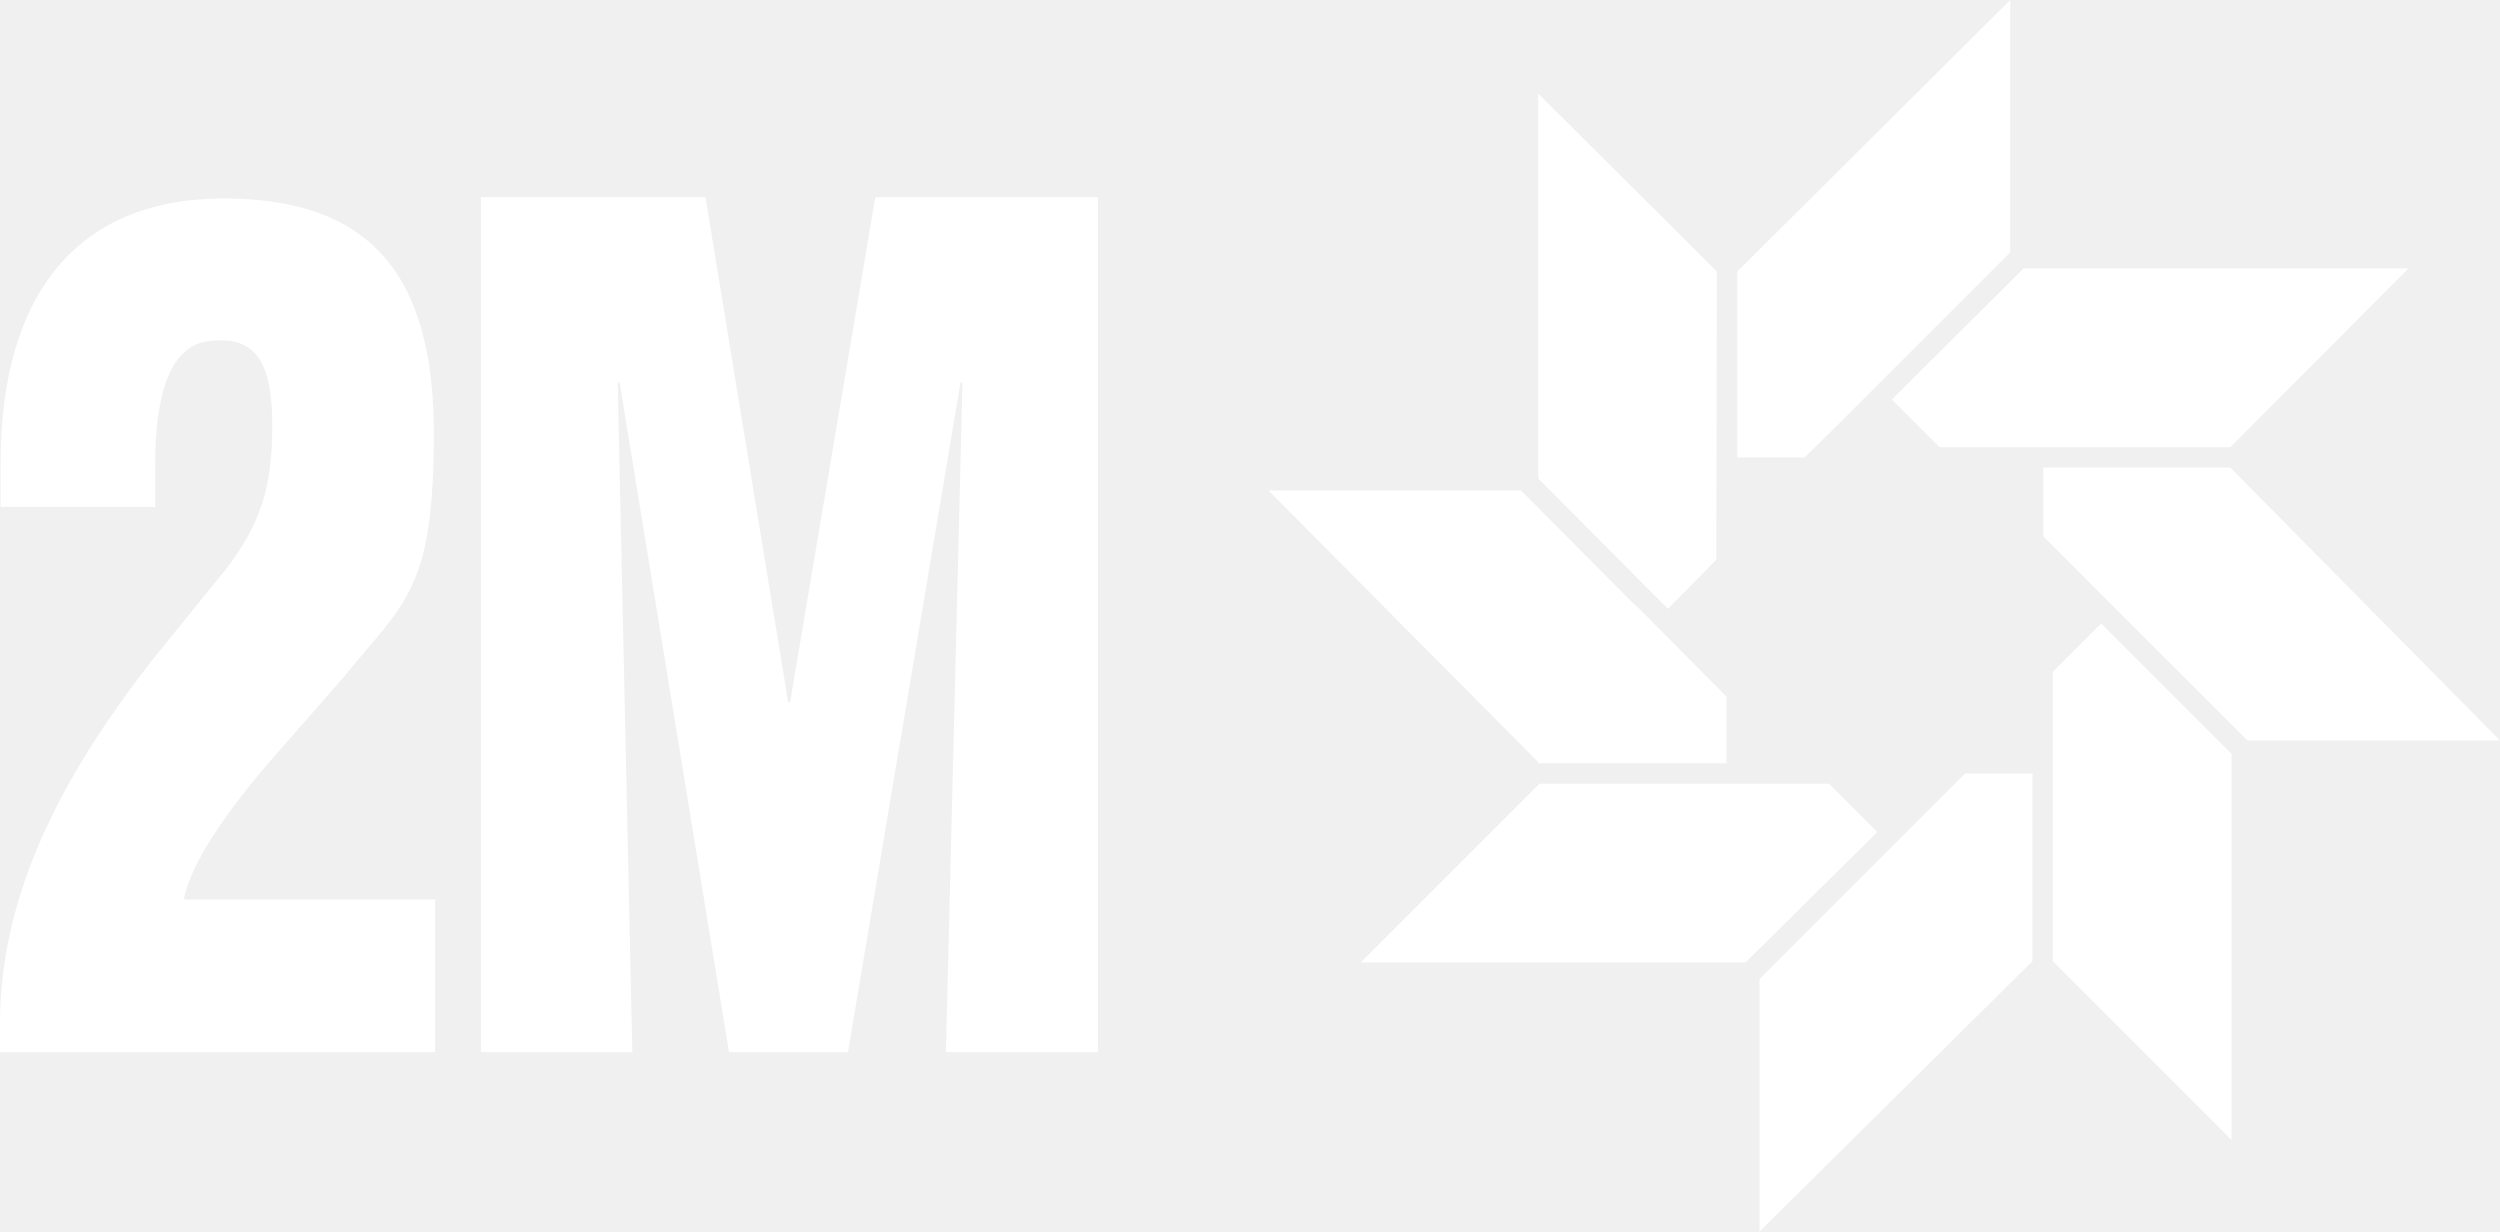
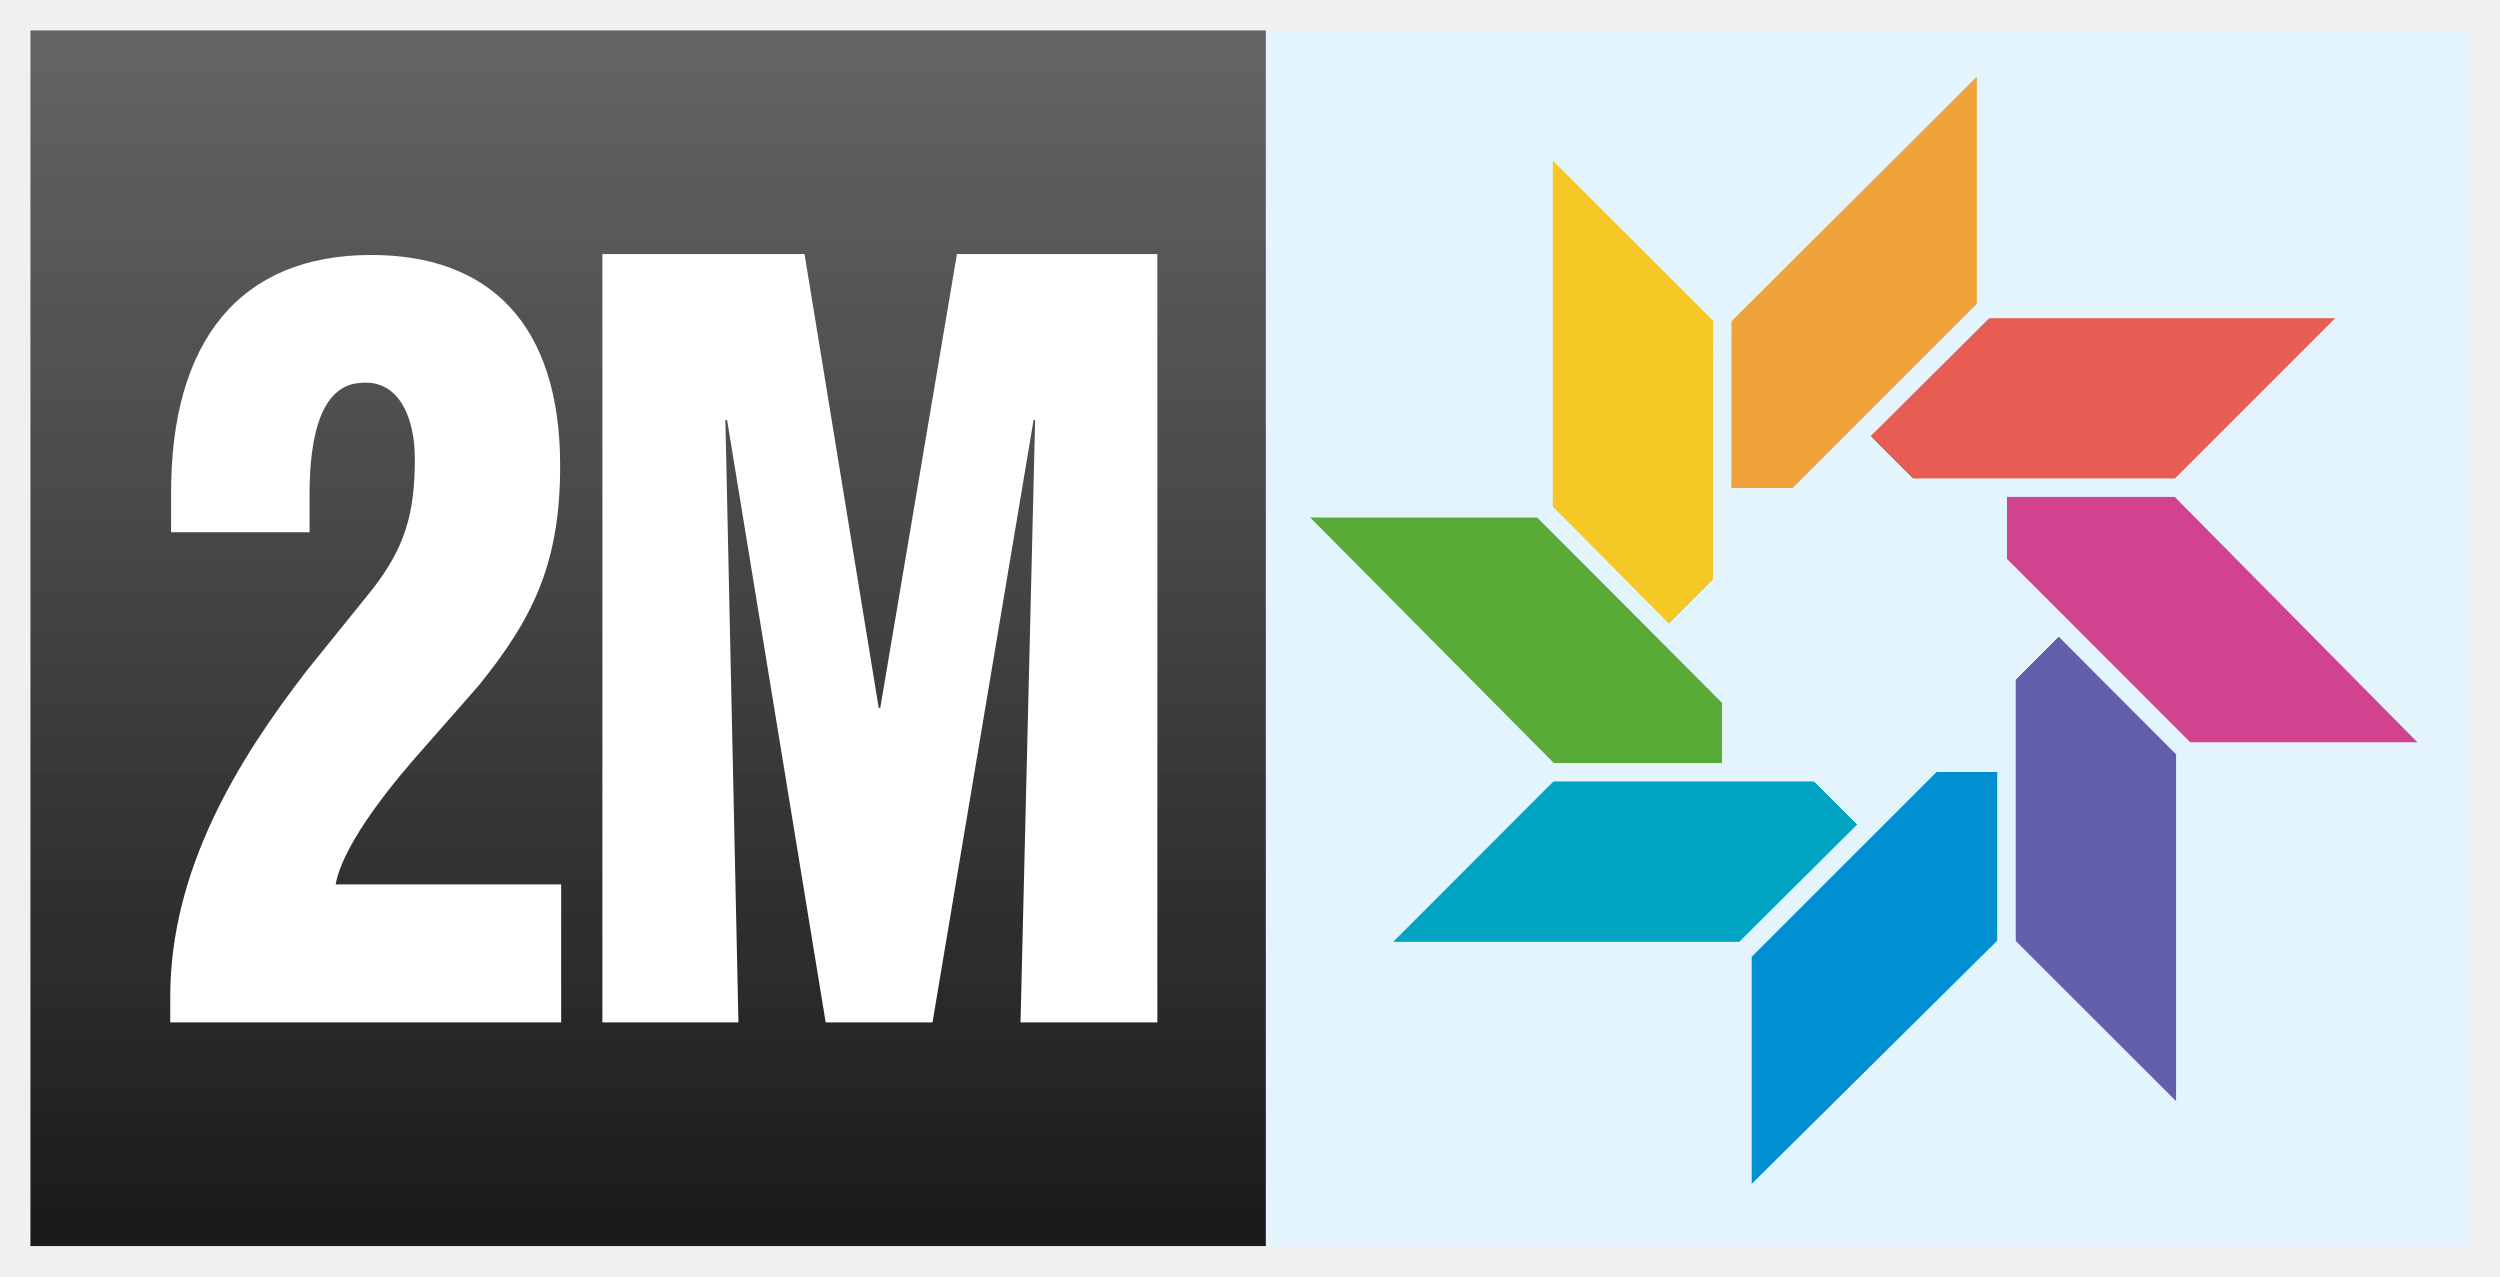
- <svg xmlns="http://www.w3.org/2000/svg" id="svg2" viewBox="0 0 393 193.6">
-   <defs>
-     <style>
-       .cls-1 {
-         fill: #fff;
-       }
-     </style>
+ <svg xmlns="http://www.w3.org/2000/svg" xmlns:xlink="http://www.w3.org/1999/xlink" width="410.708" height="209.708" id="svg2" version="1.1">
+   <defs id="defs19">
+     <linearGradient id="linearGradient4002">
+       <stop style="stop-color:#1b181c;stop-opacity:1" offset="0" id="stop4004" />
+       <stop style="stop-color:#514e51;stop-opacity:0.863" offset="1" id="stop4006" />
+     </linearGradient>
+     <linearGradient xlink:href="#linearGradient4002" id="linearGradient4008" x1="380.634" y1="808.699" x2="380.634" y2="606.652" gradientUnits="userSpaceOnUse" />
  </defs>
-   <g>
-     <polygon class="cls-1" points="378.6 42.2 350.6 70.3 304.9 70.3 297.4 62.8 318.1 42.2 378.6 42.2" />
-     <polygon class="cls-1" points="393 116.4 353.3 116.4 329.7 92.8 326.7 89.8 321.2 84.3 321.2 73.5 350.6 73.5 393 116.4" />
-     <polygon class="cls-1" points="350.8 118.5 350.8 179.2 322.7 151.1 322.7 105.6 330.3 98 350.8 118.5" />
-     <polygon class="cls-1" points="319.5 121.6 319.5 151.1 276.6 193.6 276.6 153.9 308.9 121.6 319.5 121.6" />
-     <polygon class="cls-1" points="295.1 130.8 274.4 151.3 213.9 151.3 242 123.2 287.5 123.2 295.1 130.8" />
-     <polygon class="cls-1" points="271.4 109.5 271.4 120 242 120 199.4 77.1 239.1 77.1 256.7 94.8 257.6 95.6 271.4 109.5" />
-     <polygon class="cls-1" points="269.8 86.5 269.8 88 262.2 95.7 259 92.5 241.8 75.2 241.8 14.7 269.9 42.7 269.8 86.5" />
-     <polygon class="cls-1" points="316 0 316 39.7 290.4 65.3 283.7 71.9 273.1 71.9 273.1 42.7 316 0" />
+   <g id="layer1" transform="translate(-295.5165,-603.8457)">
+     <path id="path6017-1" stroke-miterlimit="3.864" d="m 503.498,608.846 197.727,0 0,199.708 -197.727,0 z" style="fill:#e4f4fc;fill-opacity:1;fill-rule:nonzero;stroke:none" />
+     <path id="path6019-7" stroke-miterlimit="3.864" d="m 300.517,808.553 202.954,0 0,-199.708 -202.954,0 z" style="fill:url(#linearGradient4008);fill-opacity:1;stroke:none" />
+     <path id="path6021-4" stroke-miterlimit="3.864" d="m 592.141,683.98 29.548,-29.355 61.076,0 -29.355,29.355 -61.269,0 z" style="fill:#e75d53;fill-opacity:1;fill-rule:nonzero;stroke:#e4f4fc;stroke-width:3;stroke-linecap:butt;stroke-linejoin:miter;stroke-miterlimit:3.864;stroke-opacity:1;stroke-dasharray:none" />
+     <path id="path6023-0" stroke-miterlimit="3.864" d="m 611.371,683.98 42.038,0 42.836,43.303 -41.543,0 -43.331,-43.303 z" style="fill:#d1438f;fill-opacity:1;fill-rule:nonzero;stroke:#e4f4fc;stroke-width:3;stroke-linecap:butt;stroke-linejoin:miter;stroke-miterlimit:3.864;stroke-opacity:1;stroke-dasharray:none" />
+     <path id="path6025-9" stroke-miterlimit="3.864" d="m 625.127,697.709 29.383,29.438 0,61.214 -29.383,-29.355 0,-61.296 z" style="fill:#635faa;fill-opacity:1;fill-rule:nonzero;stroke:#e4f4fc;stroke-width:3;stroke-linecap:butt;stroke-linejoin:miter;stroke-miterlimit:3.864;stroke-opacity:1;stroke-dasharray:none" />
+     <path id="path6027-4" stroke-miterlimit="3.864" d="m 625.127,717.077 0,41.928 -43.331,42.918 0,-41.515 43.331,-43.331 z" style="fill:#008fd0;fill-opacity:1;fill-rule:nonzero;stroke:#e4f4fc;stroke-width:3;stroke-linecap:butt;stroke-linejoin:miter;stroke-miterlimit:3.864;stroke-opacity:1;stroke-dasharray:none" />
+     <path id="path6029-8" stroke-miterlimit="3.864" d="m 611.399,730.695 -29.548,29.383 -61.076,0 29.355,-29.383 61.269,0 z" style="fill:#00a4c1;fill-opacity:1;fill-rule:nonzero;stroke:#e4f4fc;stroke-width:3;stroke-linecap:butt;stroke-linejoin:miter;stroke-miterlimit:3.864;stroke-opacity:1;stroke-dasharray:none" />
+     <path id="path6031-8" stroke-miterlimit="3.864" d="m 592.003,730.695 -41.845,0 -43.001,-43.331 41.515,0 43.331,43.331 z" style="fill:#57ab36;fill-opacity:1;fill-rule:nonzero;stroke:#e4f4fc;stroke-width:3;stroke-linecap:butt;stroke-linejoin:miter;stroke-miterlimit:3.864;stroke-opacity:1;stroke-dasharray:none" />
+     <path id="path6033-2" stroke-miterlimit="3.864" d="m 578.495,717.269 -29.383,-29.575 0,-61.076 29.383,29.355 0,61.296 z" style="fill:#f5c825;fill-opacity:1;fill-rule:nonzero;stroke:#e4f4fc;stroke-width:3;stroke-linecap:butt;stroke-linejoin:miter;stroke-miterlimit:3.864;stroke-opacity:1;stroke-dasharray:none" />
+     <path id="path6035-4" stroke-miterlimit="3.864" d="m 578.44,697.709 0.031,-41.708 43.303,-43.166 0,41.543 -43.331,43.331 z" style="fill:#f0a33a;fill-opacity:1;fill-rule:nonzero;stroke:#e4f4fc;stroke-width:3;stroke-linecap:butt;stroke-linejoin:miter;stroke-miterlimit:3.864;stroke-opacity:1;stroke-dasharray:none" />
+     <path id="path6037-5" shape-rendering="crispEdges" stroke-miterlimit="3.864" d="m 578.44,684.008 13.728,0 9.574,-9.602 9.684,9.602 13.728,0 0,13.701 9.684,9.684 -9.684,9.684 0,13.618 -13.728,0 -9.684,9.684 -9.684,-9.684 -13.618,0 0,-13.728 -9.684,-9.684 9.684,-9.684 0,-13.591 z" style="fill:#e4f4fc;fill-opacity:1;fill-rule:nonzero;stroke:#e4f4fc;stroke-width:0;stroke-linecap:butt;stroke-linejoin:miter;stroke-miterlimit:3.864;stroke-opacity:1" />
+     <g id="g3039-6" transform="matrix(2.029806,0,0,2.061548,-713.3396,-1096.907)" style="fill:#ffffff">
+       <path style="fill:#ffffff;fill-rule:nonzero;stroke:none" d="m 522.076,867.404 0,-2.937 c 0,-3.1 0.349,-8.724 4.086,-8.963 3.239,-0.336 4.435,2.926 4.435,6.026 0,4.487 -0.847,7.099 -3.387,10.361 l -5.349,6.524 c -5.631,7.175 -11.061,15.899 -11.061,26.011 l 0,2.037 31.638,0 0,-11 -18.251,0 c 0.632,-3.436 5.067,-8.573 6.975,-10.686 l 4.583,-5.137 c 4.502,-5.462 6.612,-9.873 6.612,-17.535 0,-11.336 -5.766,-16.798 -15.281,-16.798 -10.644,0 -16.209,6.849 -16.209,18.923 l 0,3.175 11.209,0" id="path6041-1-7-1" />
+       <path style="fill:#ffffff;fill-rule:nonzero;stroke:none" d="m 556.787,906.464 -1.057,-48.001 0.139,0 7.979,48.001 8.646,0 8.18,-48.001 0.126,0 -1.183,48.001 11.075,0 0,-61.228 -16.222,0 -6.204,36.164 -0.126,0 -6.003,-36.164 -16.36,0 0,61.228 11.012,0" id="path6043-7-4-1" />
+     </g>
  </g>
-   <path class="cls-1" d="M68.4,141.3v24.1H0v-4.5c0-22.2,11.7-41.4,23.9-57.1l11.6-14.3c5.5-7.2,7.3-12.9,7.3-22.7s-2.6-14-9.6-13.2c-8.1.5-8.8,12.9-8.8,19.7v6.4H.1v-7C.1,46.2,12.2,31.2,35.2,31.2s33,12,33,36.9-4.6,26.5-14.3,38.5l-9.9,11.3c-4.1,4.6-13.7,15.9-15.1,23.5h39.4Z" />
-   <polygon class="cls-1" points="172.6 31 172.6 165.4 148.7 165.4 151.3 60.1 151 60.1 133.3 165.4 114.6 165.4 97.4 60.1 97.1 60.1 99.4 165.4 75.6 165.4 75.6 31 110.9 31 123.9 110.4 124.2 110.4 137.6 31 172.6 31" />
</svg>
